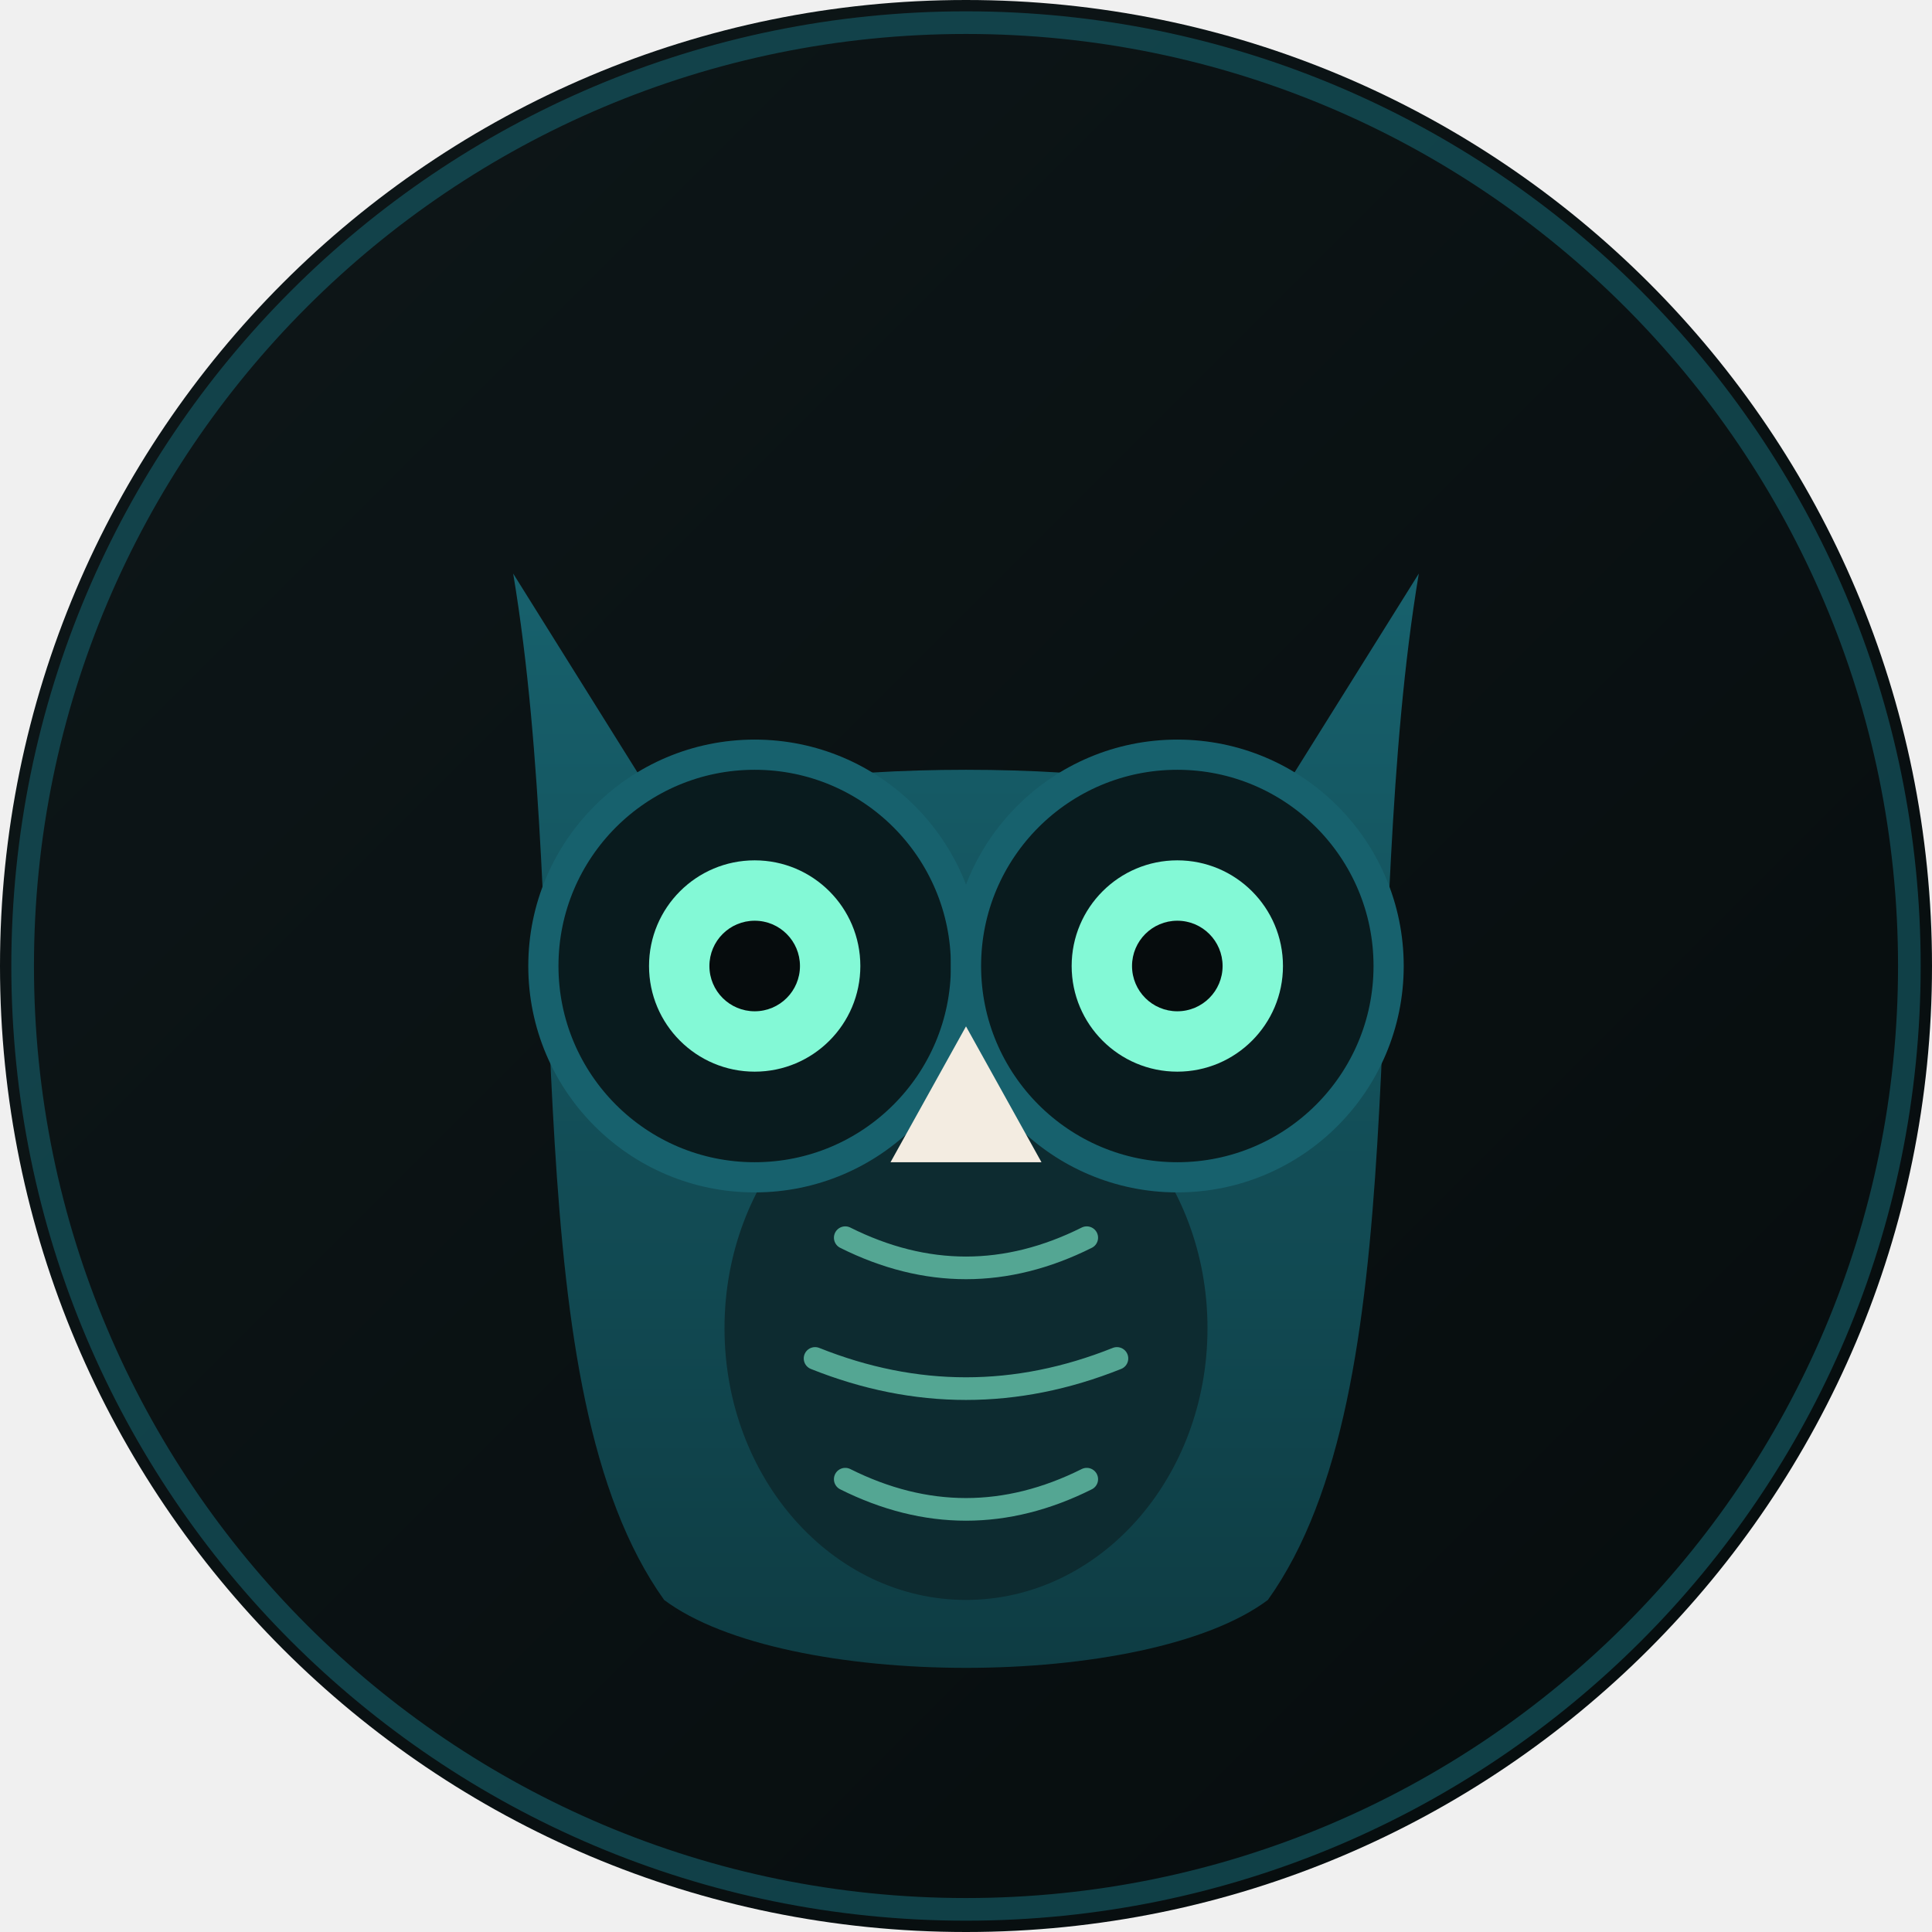
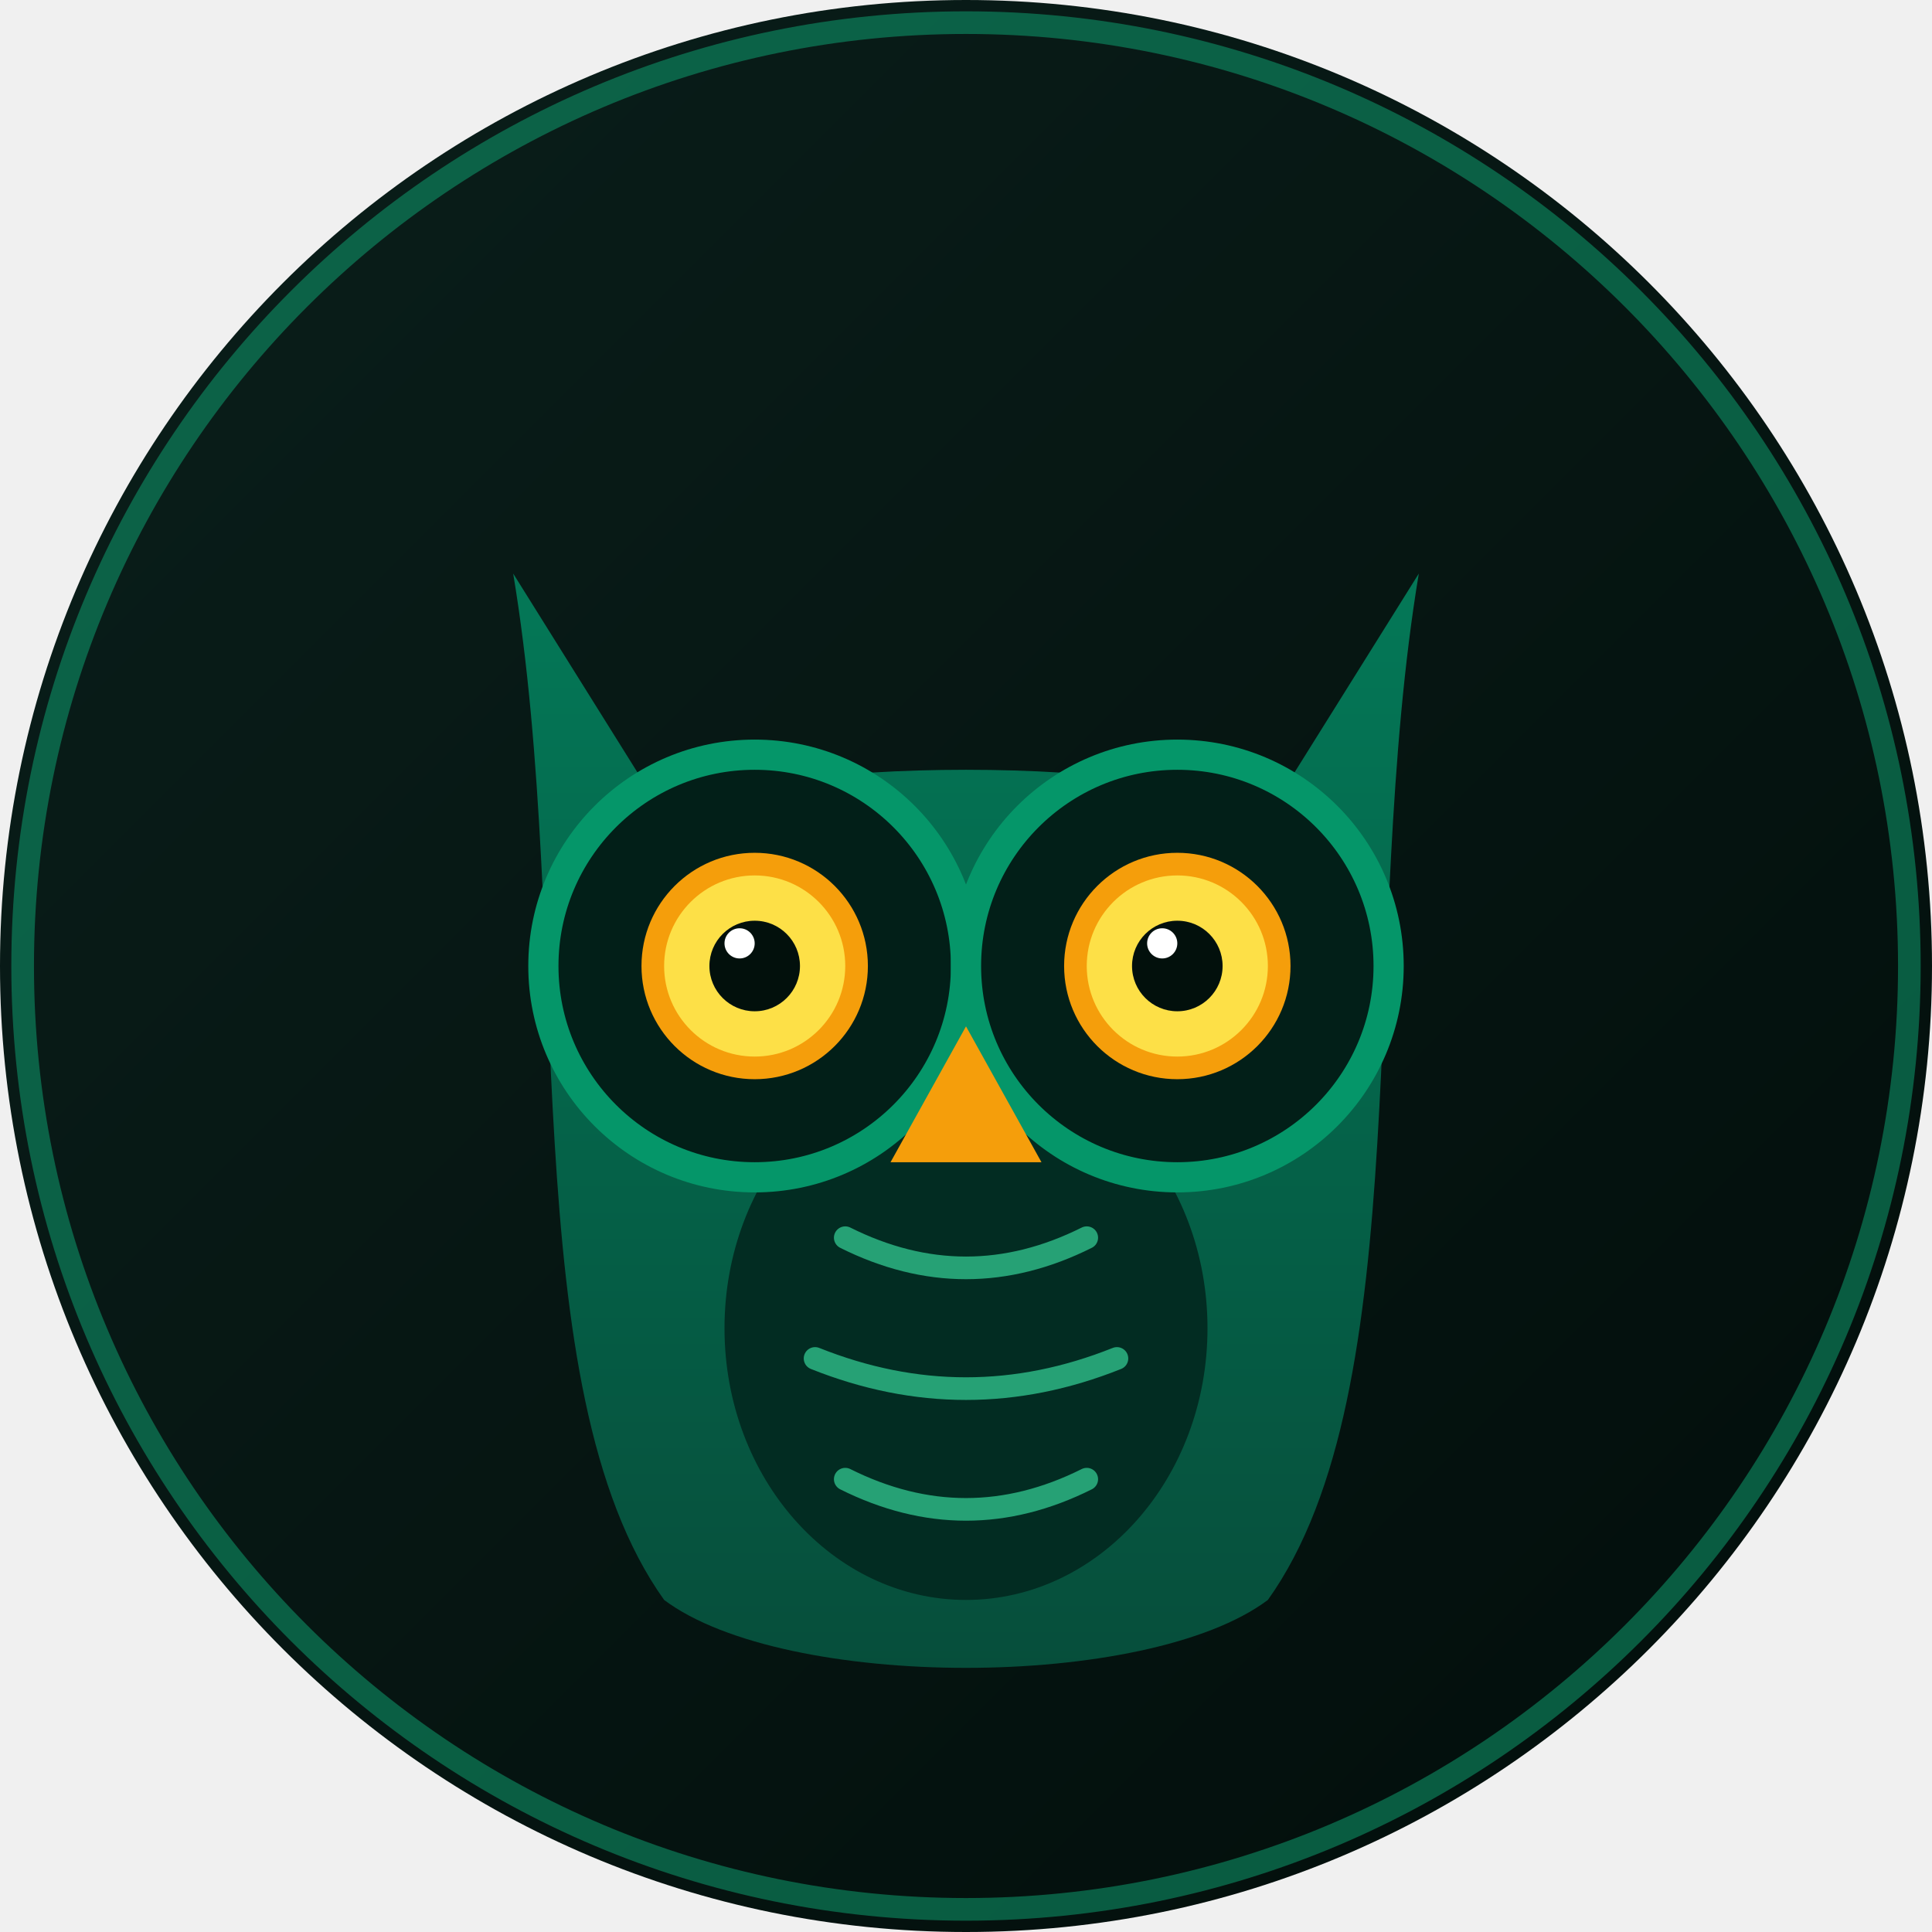
<svg xmlns="http://www.w3.org/2000/svg" viewBox="0 0 128 128" width="100%" height="100%">
  <defs>
    <linearGradient id="bg-owl" x1="0%" y1="0%" x2="100%" y2="100%">
-       <stop offset="0%" stop-color="#0e1719" />
-       <stop offset="100%" stop-color="#060c0d" />
+       <stop offset="0%" stop-color="#0a1f1b" />
+       <stop offset="100%" stop-color="#020d0a" />
    </linearGradient>
    <linearGradient id="owl-body" x1="0%" y1="0%" x2="0%" y2="100%">
-       <stop offset="0%" stop-color="#17616d" />
-       <stop offset="100%" stop-color="#0e3c43" />
+       <stop offset="0%" stop-color="#047857" />
+       <stop offset="100%" stop-color="#064e3b" />
    </linearGradient>
  </defs>
  <circle cx="64" cy="64" r="64" fill="url(#bg-owl)" />
-   <circle cx="64" cy="64" r="62.5" fill="none" stroke="#17616d" stroke-width="1.5" stroke-opacity="0.6" />
+   <circle cx="64" cy="64" r="62.5" fill="none" stroke="#10b981" stroke-width="1.5" stroke-opacity="0.45" />
  <path d="M34 38 L44 54 C50 50 78 50 84 54 L94 38 C90 62 94 92 84 106 C76 112 52 112 44 106 C34 92 38 62 34 38 Z" fill="url(#owl-body)" />
-   <ellipse cx="64" cy="88" rx="16" ry="18" fill="#0d2b30" />
-   <path d="M56 82 Q64 86 72 82 M54 90 Q64 94 74 90 M56 98 Q64 102 72 98" stroke="#83f9d6" stroke-width="1.5" stroke-linecap="round" opacity="0.6" fill="none" />
-   <circle cx="50" cy="64" r="14" fill="#091b1e" stroke="#17616d" stroke-width="2" />
-   <circle cx="78" cy="64" r="14" fill="#091b1e" stroke="#17616d" stroke-width="2" />
-   <circle cx="50" cy="64" r="7" fill="#83f9d6" />
-   <circle cx="78" cy="64" r="7" fill="#83f9d6" />
-   <circle cx="50" cy="64" r="3" fill="#060c0d" />
-   <circle cx="78" cy="64" r="3" fill="#060c0d" />
-   <polygon points="64,68 59,77 69,77" fill="#f3ece1" />
+   <ellipse cx="64" cy="88" rx="16" ry="18" fill="#022c22" />
+   <path d="M56 82 Q64 86 72 82 M54 90 Q64 94 74 90 M56 98 Q64 102 72 98" stroke="#34d399" stroke-width="1.5" stroke-linecap="round" opacity="0.7" fill="none" />
+   <circle cx="50" cy="64" r="14" fill="#021f18" stroke="#059669" stroke-width="2" />
+   <circle cx="78" cy="64" r="14" fill="#021f18" stroke="#059669" stroke-width="2" />
+   <circle cx="50" cy="64" r="7.5" fill="#f59e0b" />
+   <circle cx="78" cy="64" r="7.5" fill="#f59e0b" />
+   <circle cx="50" cy="64" r="6" fill="#fde047" />
+   <circle cx="78" cy="64" r="6" fill="#fde047" />
+   <circle cx="50" cy="64" r="3" fill="#02100c" />
+   <circle cx="78" cy="64" r="3" fill="#02100c" />
+   <circle cx="49" cy="62.5" r="1" fill="#ffffff" />
+   <circle cx="77" cy="62.5" r="1" fill="#ffffff" />
+   <polygon points="64,68 59,77 69,77" fill="#f59e0b" />
</svg>
